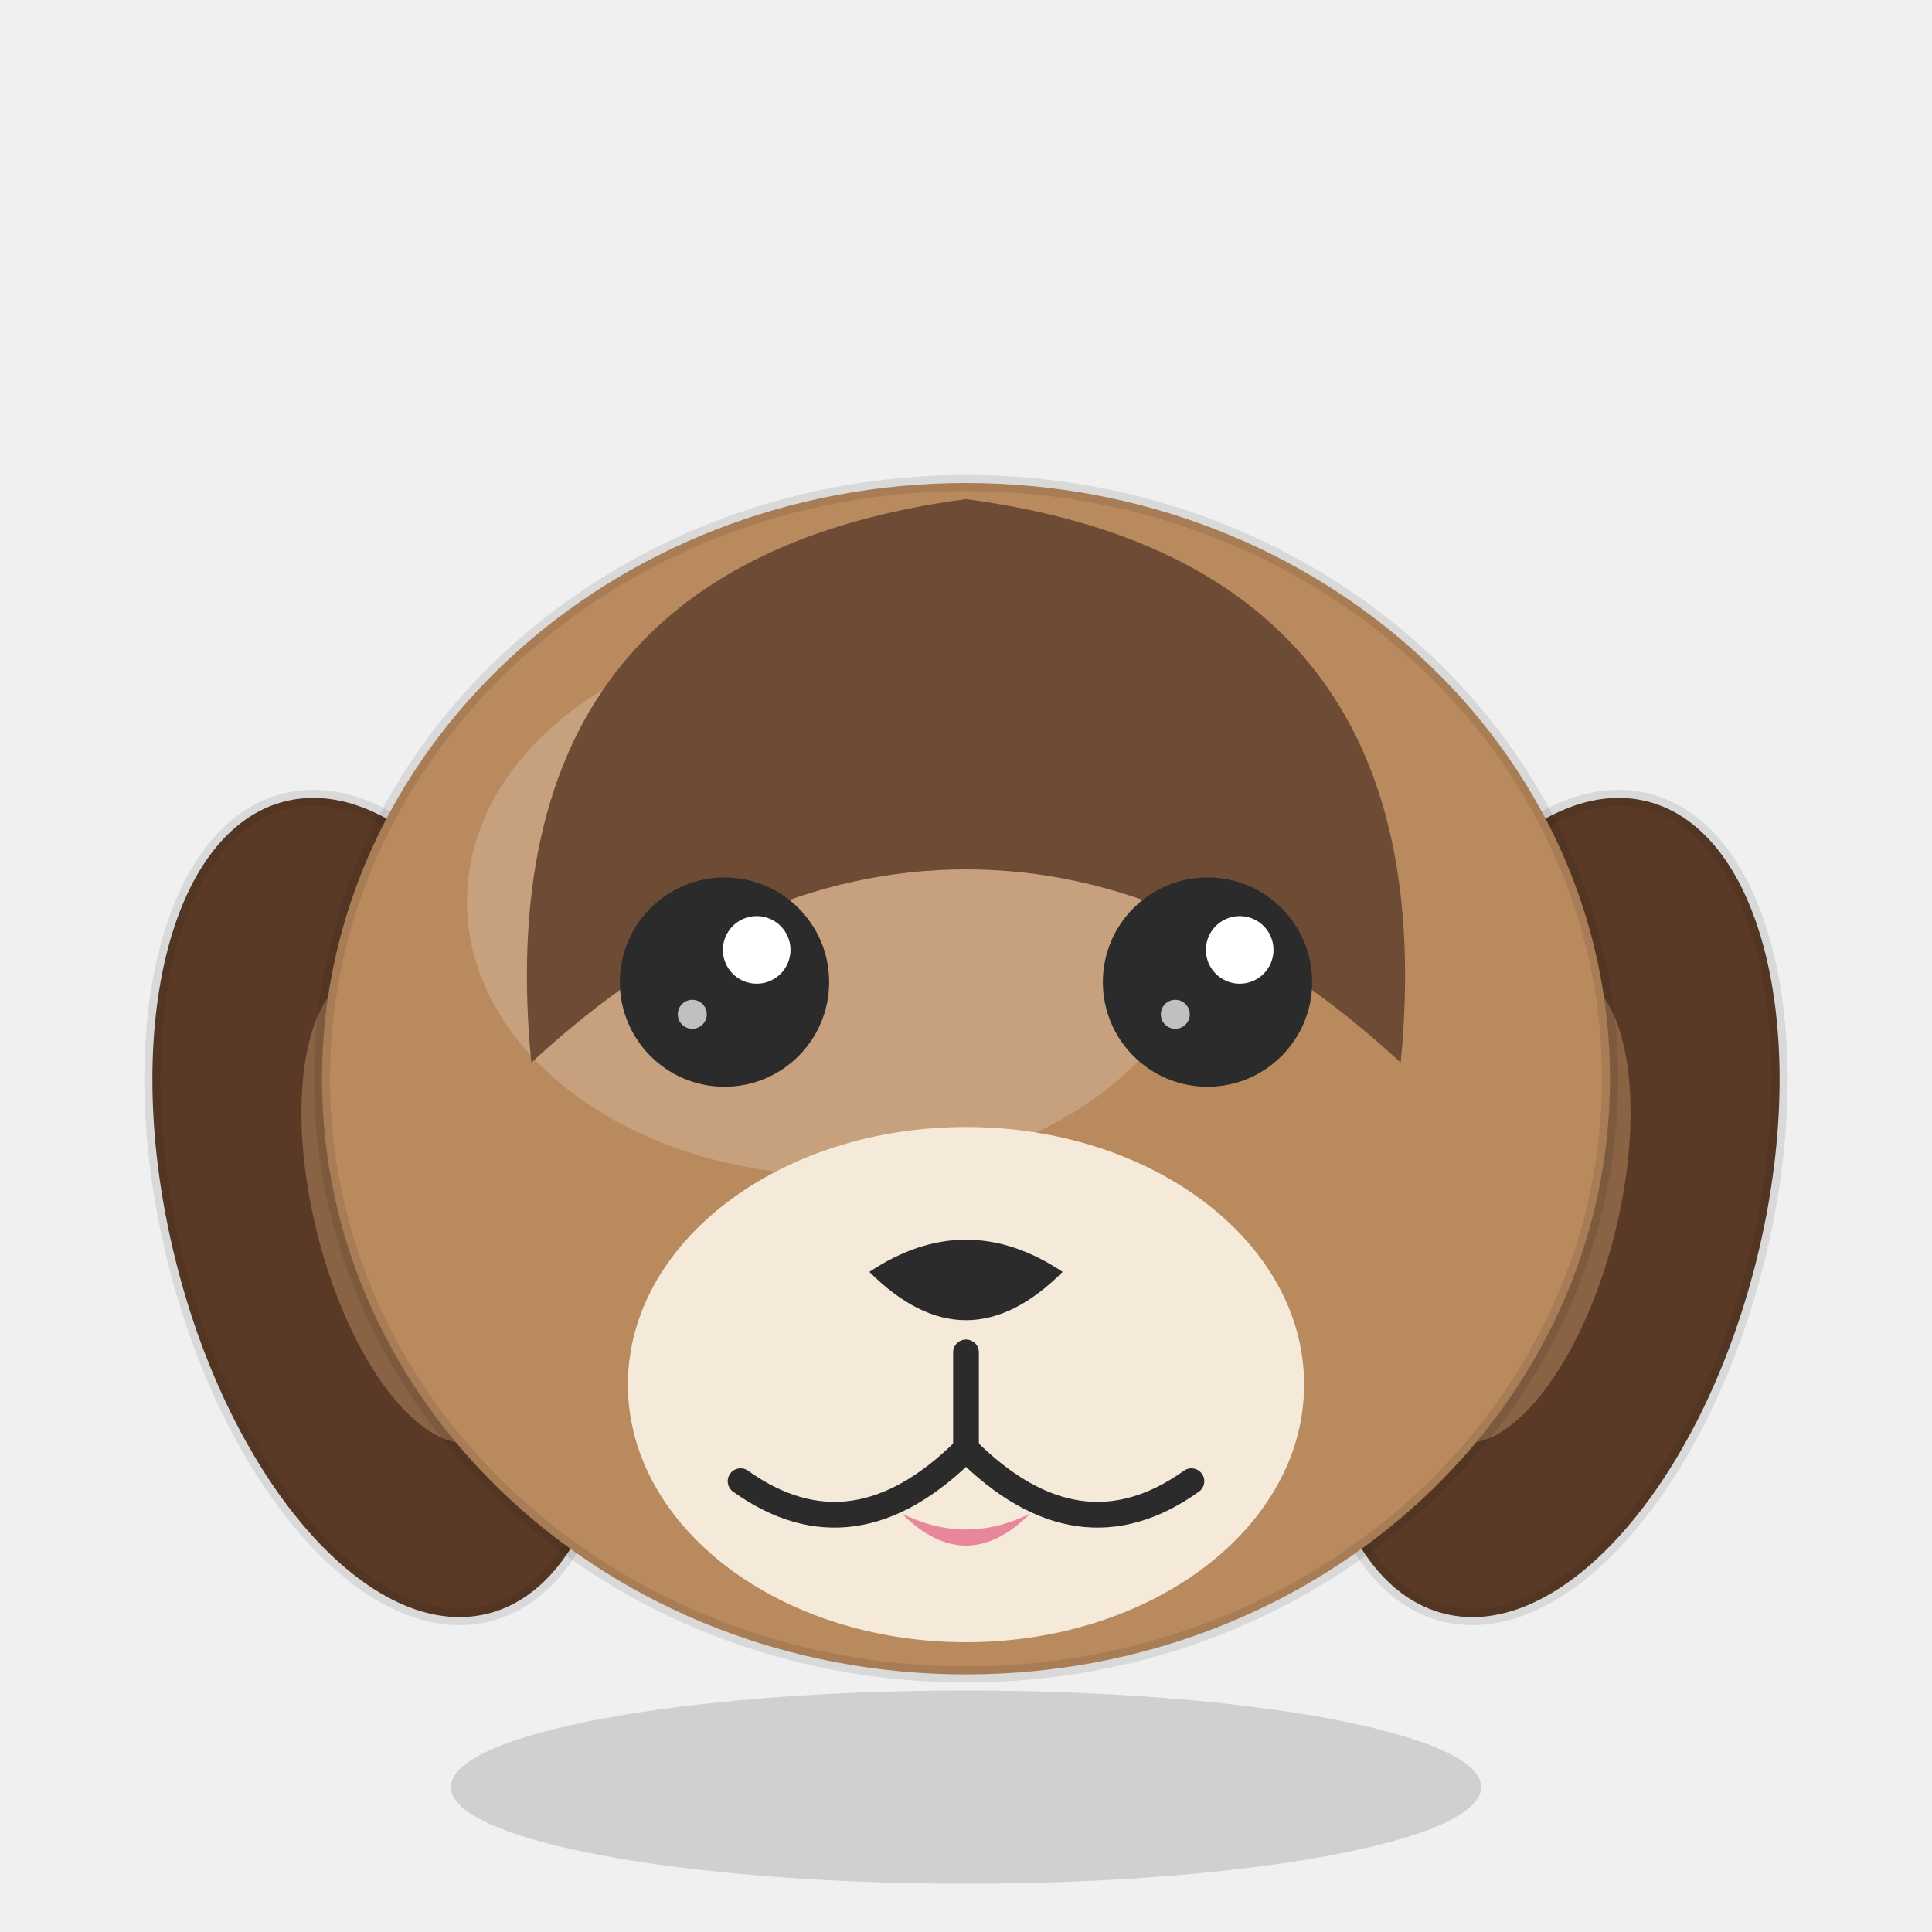
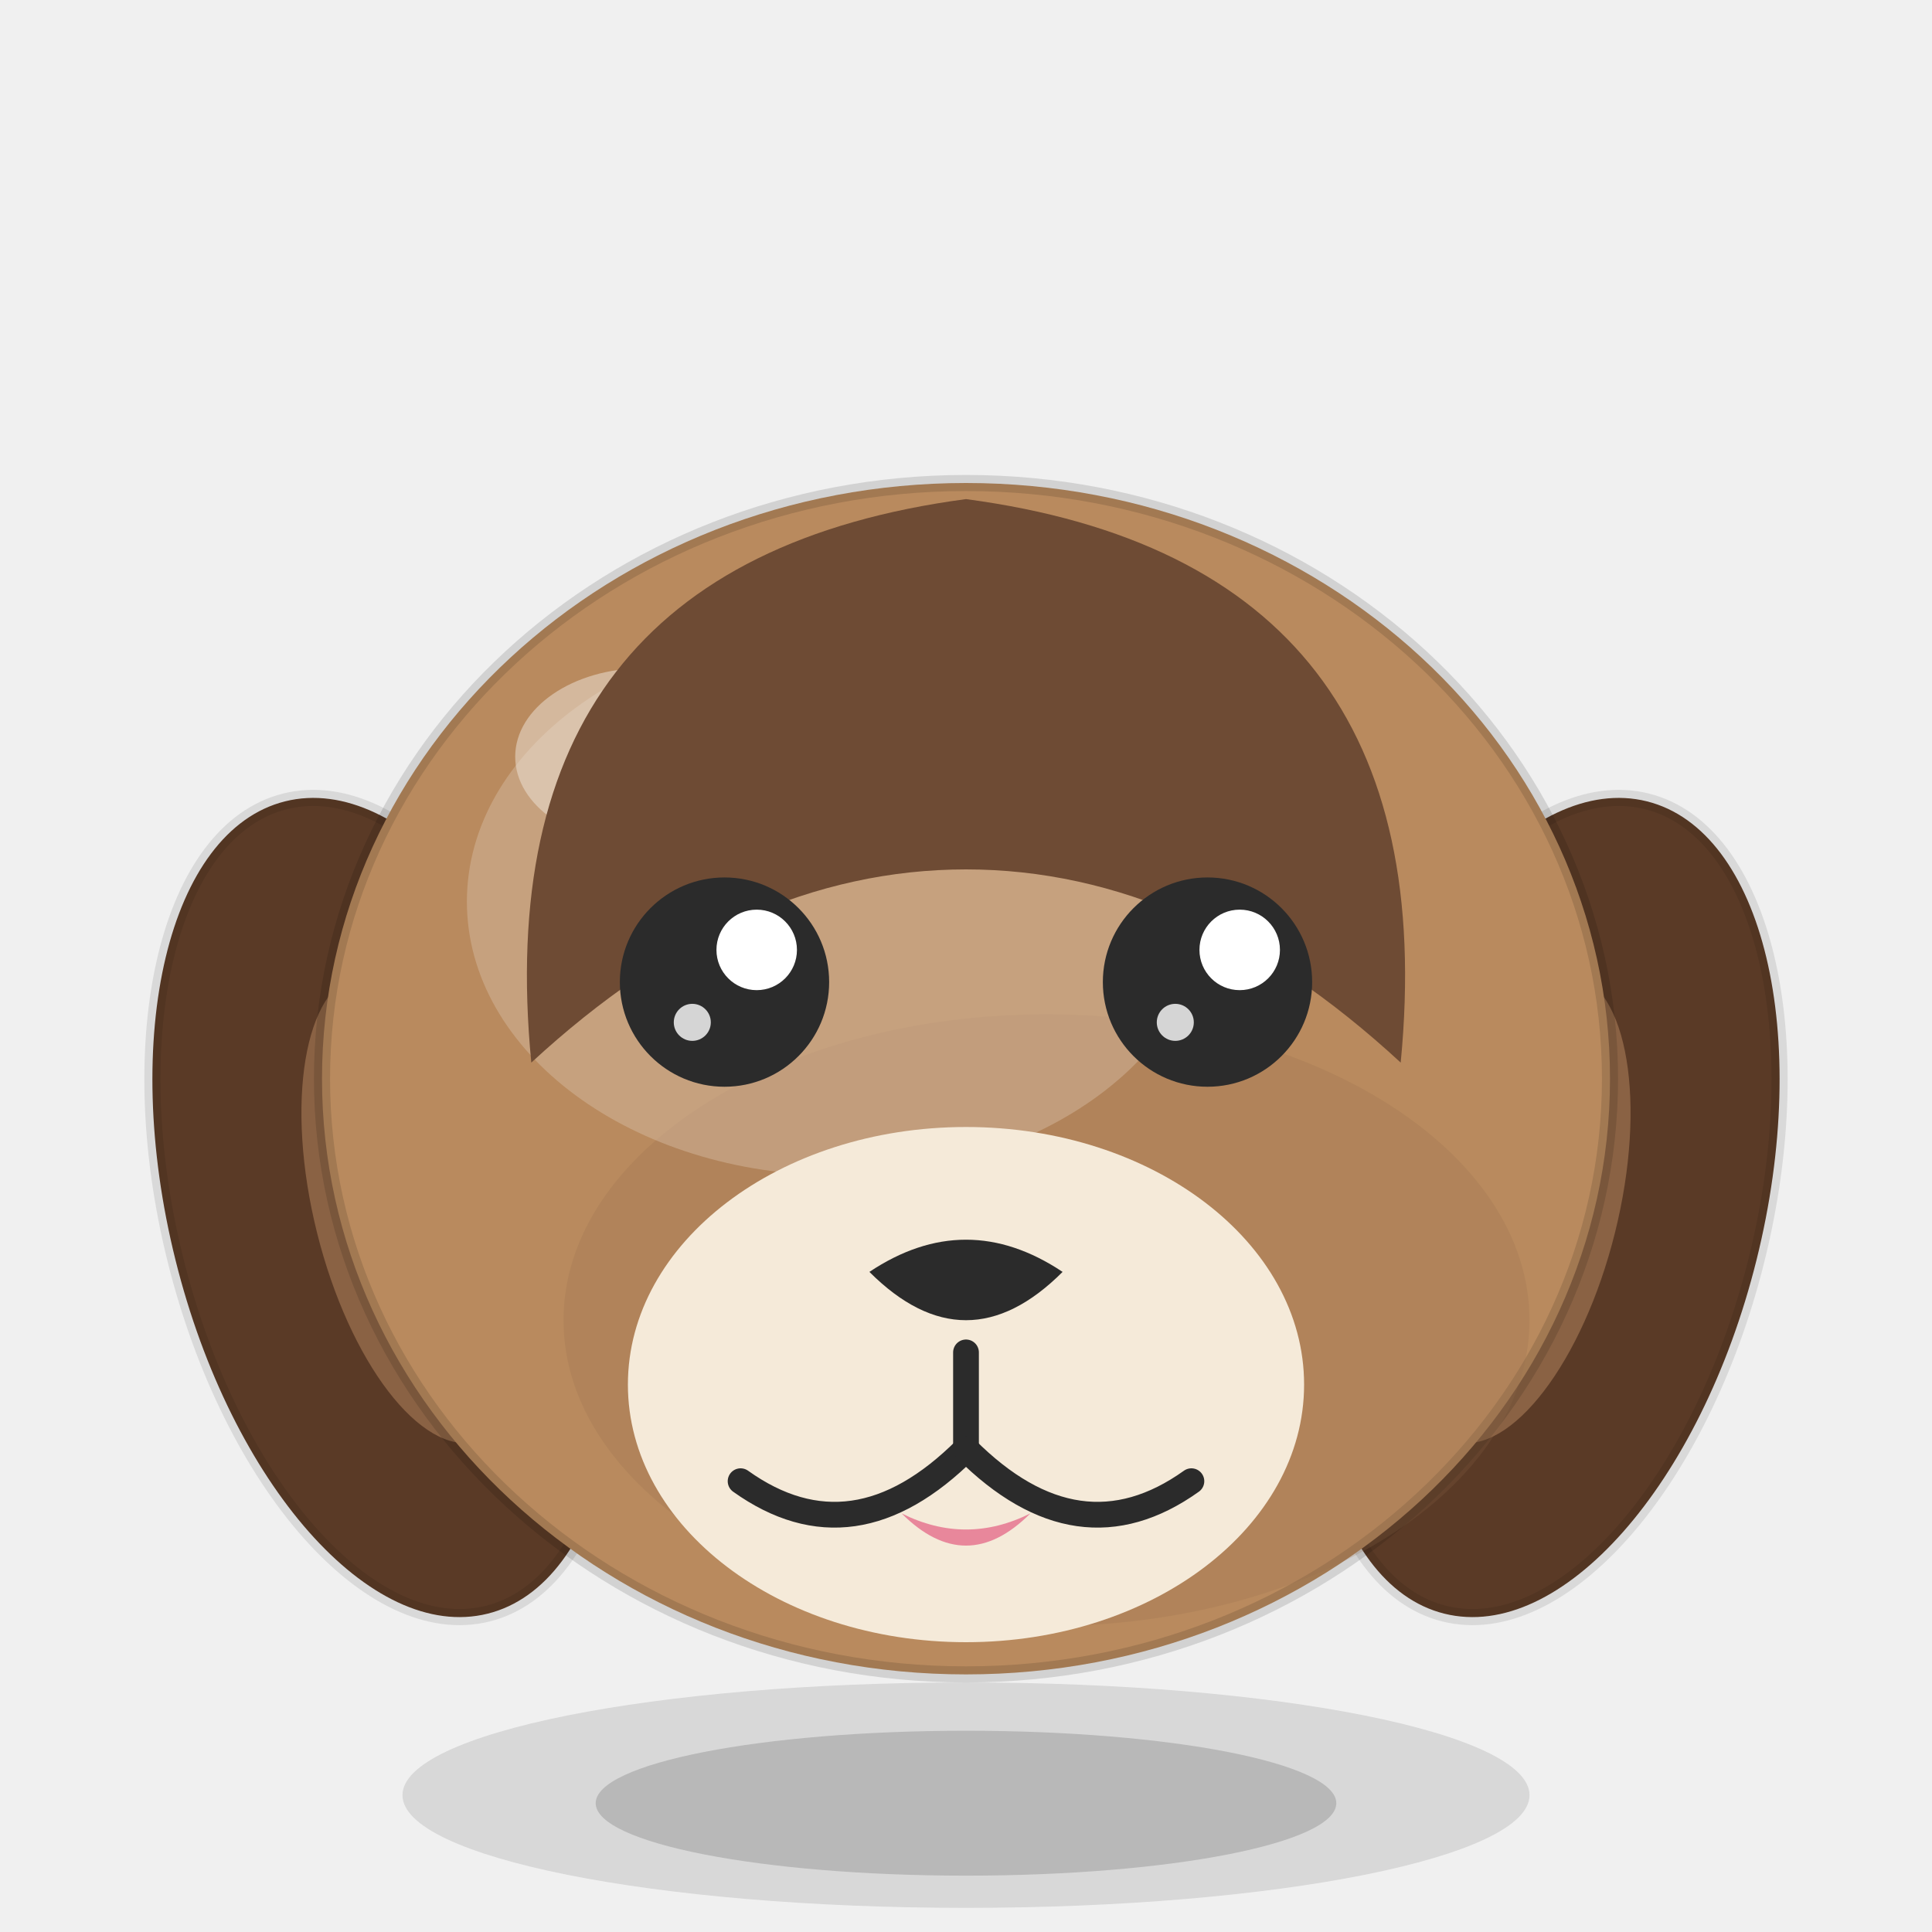
<svg xmlns="http://www.w3.org/2000/svg" viewBox="0 0 240 240" width="240" height="240">
-   <ellipse cx="120" cy="222" rx="64" ry="12" fill="#00000022" />
+   <ellipse cx="120" cy="223" rx="70" ry="14" fill="#0000001A" />
+   <ellipse cx="120" cy="224" rx="46" ry="9" fill="#00000026" />
  <ellipse cx="48" cy="150" rx="27" ry="52" transform="rotate(-14 48 150)" fill="#5A3A26" stroke="#00000018" stroke-width="2" />
  <ellipse cx="192" cy="150" rx="27" ry="52" transform="rotate(14 192 150)" fill="#5A3A26" stroke="#00000018" stroke-width="2" />
  <ellipse cx="52" cy="150" rx="13" ry="30" transform="rotate(-14 52 150)" fill="#8A6244" />
  <ellipse cx="188" cy="150" rx="13" ry="30" transform="rotate(14 188 150)" fill="#8A6244" />
-   <ellipse cx="120" cy="134" rx="80" ry="74" fill="#B98A5E" stroke="#00000018" stroke-width="2" />
-   <ellipse cx="104" cy="112" rx="46" ry="34" fill="#D6BBA1" opacity="0.45" />
+   <ellipse cx="120" cy="134" rx="80" ry="74" fill="#B98A5E" stroke="#00000020" stroke-width="2" />
+   <ellipse cx="130" cy="164" rx="60" ry="38" fill="#906B49" opacity="0.20" />
+   <ellipse cx="104" cy="112" rx="46" ry="34" fill="#D6BBA1" opacity="0.48" />
+   <ellipse cx="80" cy="94" rx="16" ry="11" fill="#EBDED1" opacity="0.55" />
  <path d="M120 62 Q60 70 66 132 Q92 108 120 108 Q148 108 174 132 Q180 70 120 62 Z" fill="#6E4B34" />
  <ellipse cx="120" cy="172" rx="42" ry="32" fill="#F5EAD9" />
  <circle cx="90" cy="122" r="13" fill="#2B2B2B" />
  <circle cx="150" cy="122" r="13" fill="#2B2B2B" />
-   <circle cx="94" cy="118" r="4.2" fill="#FFFFFF" />
-   <circle cx="154" cy="118" r="4.2" fill="#FFFFFF" />
-   <circle cx="86" cy="126" r="1.8" fill="#FFFFFF" opacity="0.7" />
-   <circle cx="146" cy="126" r="1.8" fill="#FFFFFF" opacity="0.7" />
+   <circle cx="94" cy="118" r="5" fill="#FFFFFF" />
+   <circle cx="154" cy="118" r="5" fill="#FFFFFF" />
+   <circle cx="86" cy="127" r="2.3" fill="#FFFFFF" opacity="0.8" />
+   <circle cx="146" cy="127" r="2.3" fill="#FFFFFF" opacity="0.8" />
  <path d="M108 158 Q120 170 132 158 Q120 150 108 158 Z" fill="#2B2B2B" />
  <path d="M120 168 V180" stroke="#2B2B2B" stroke-width="3.2" stroke-linecap="round" />
  <path d="M120 180 Q106 194 92 184" stroke="#2B2B2B" stroke-width="3.2" fill="none" stroke-linecap="round" />
  <path d="M120 180 Q134 194 148 184" stroke="#2B2B2B" stroke-width="3.2" fill="none" stroke-linecap="round" />
  <path d="M112 188 Q120 196 128 188 Q120 192 112 188 Z" fill="#E8879B" />
</svg>
